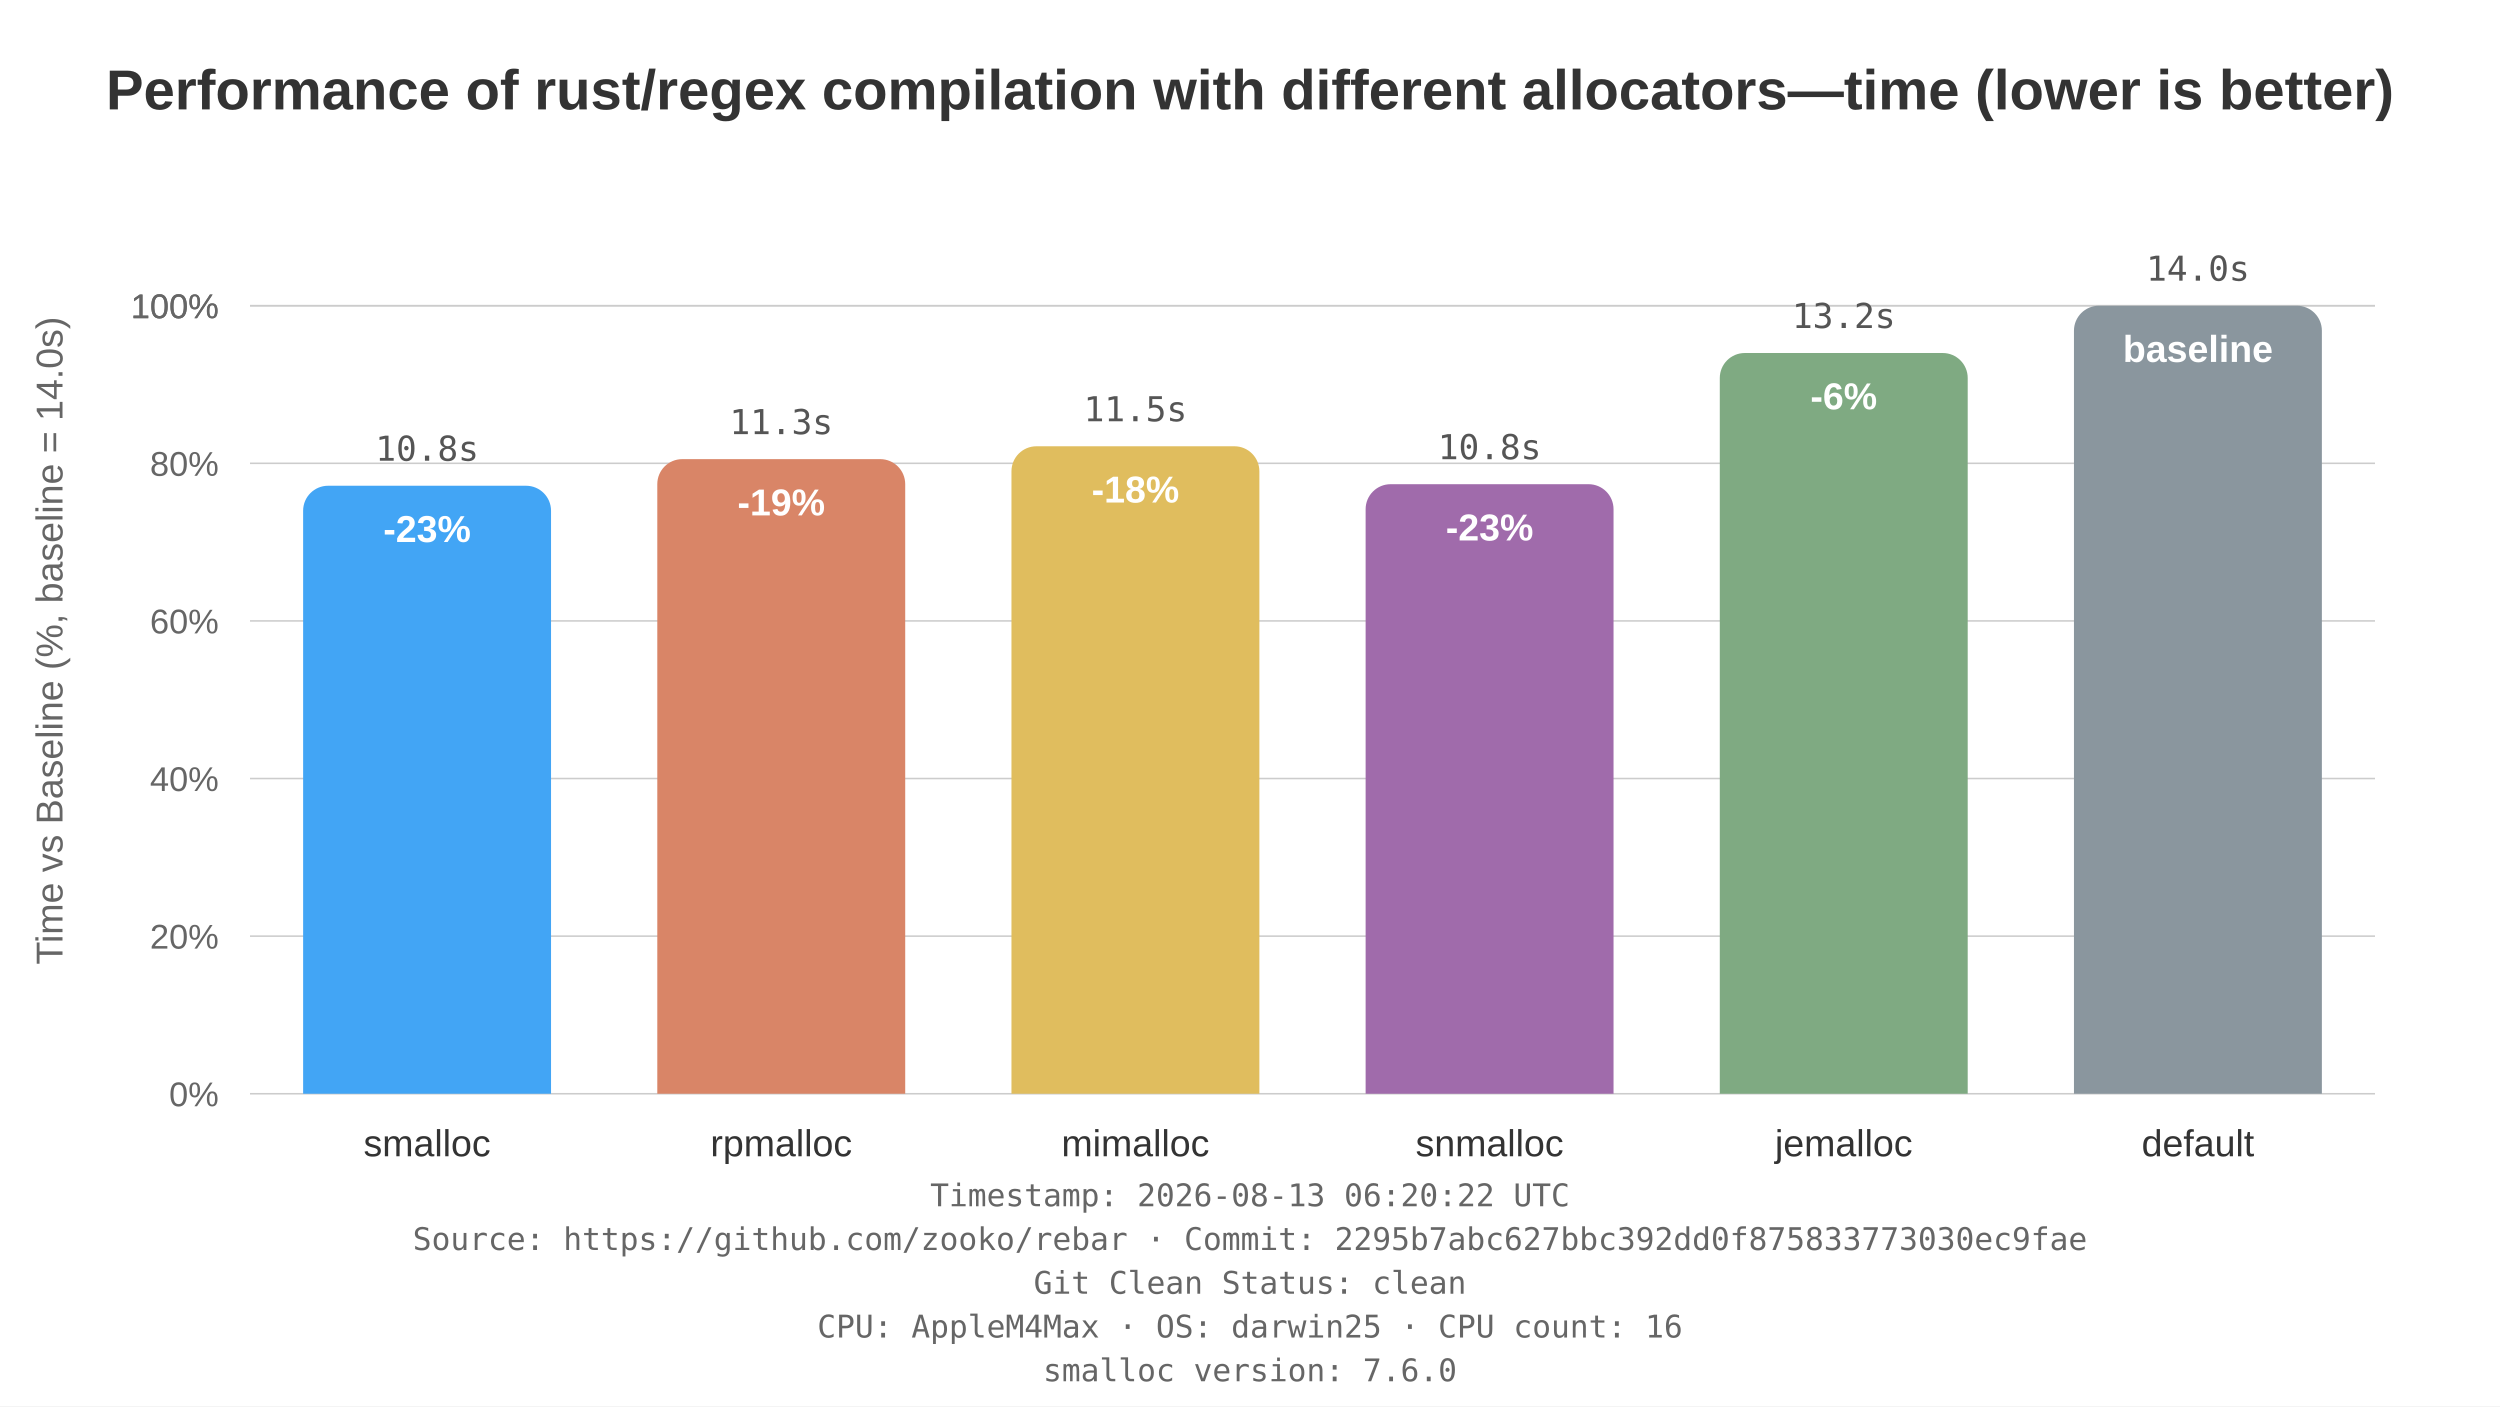
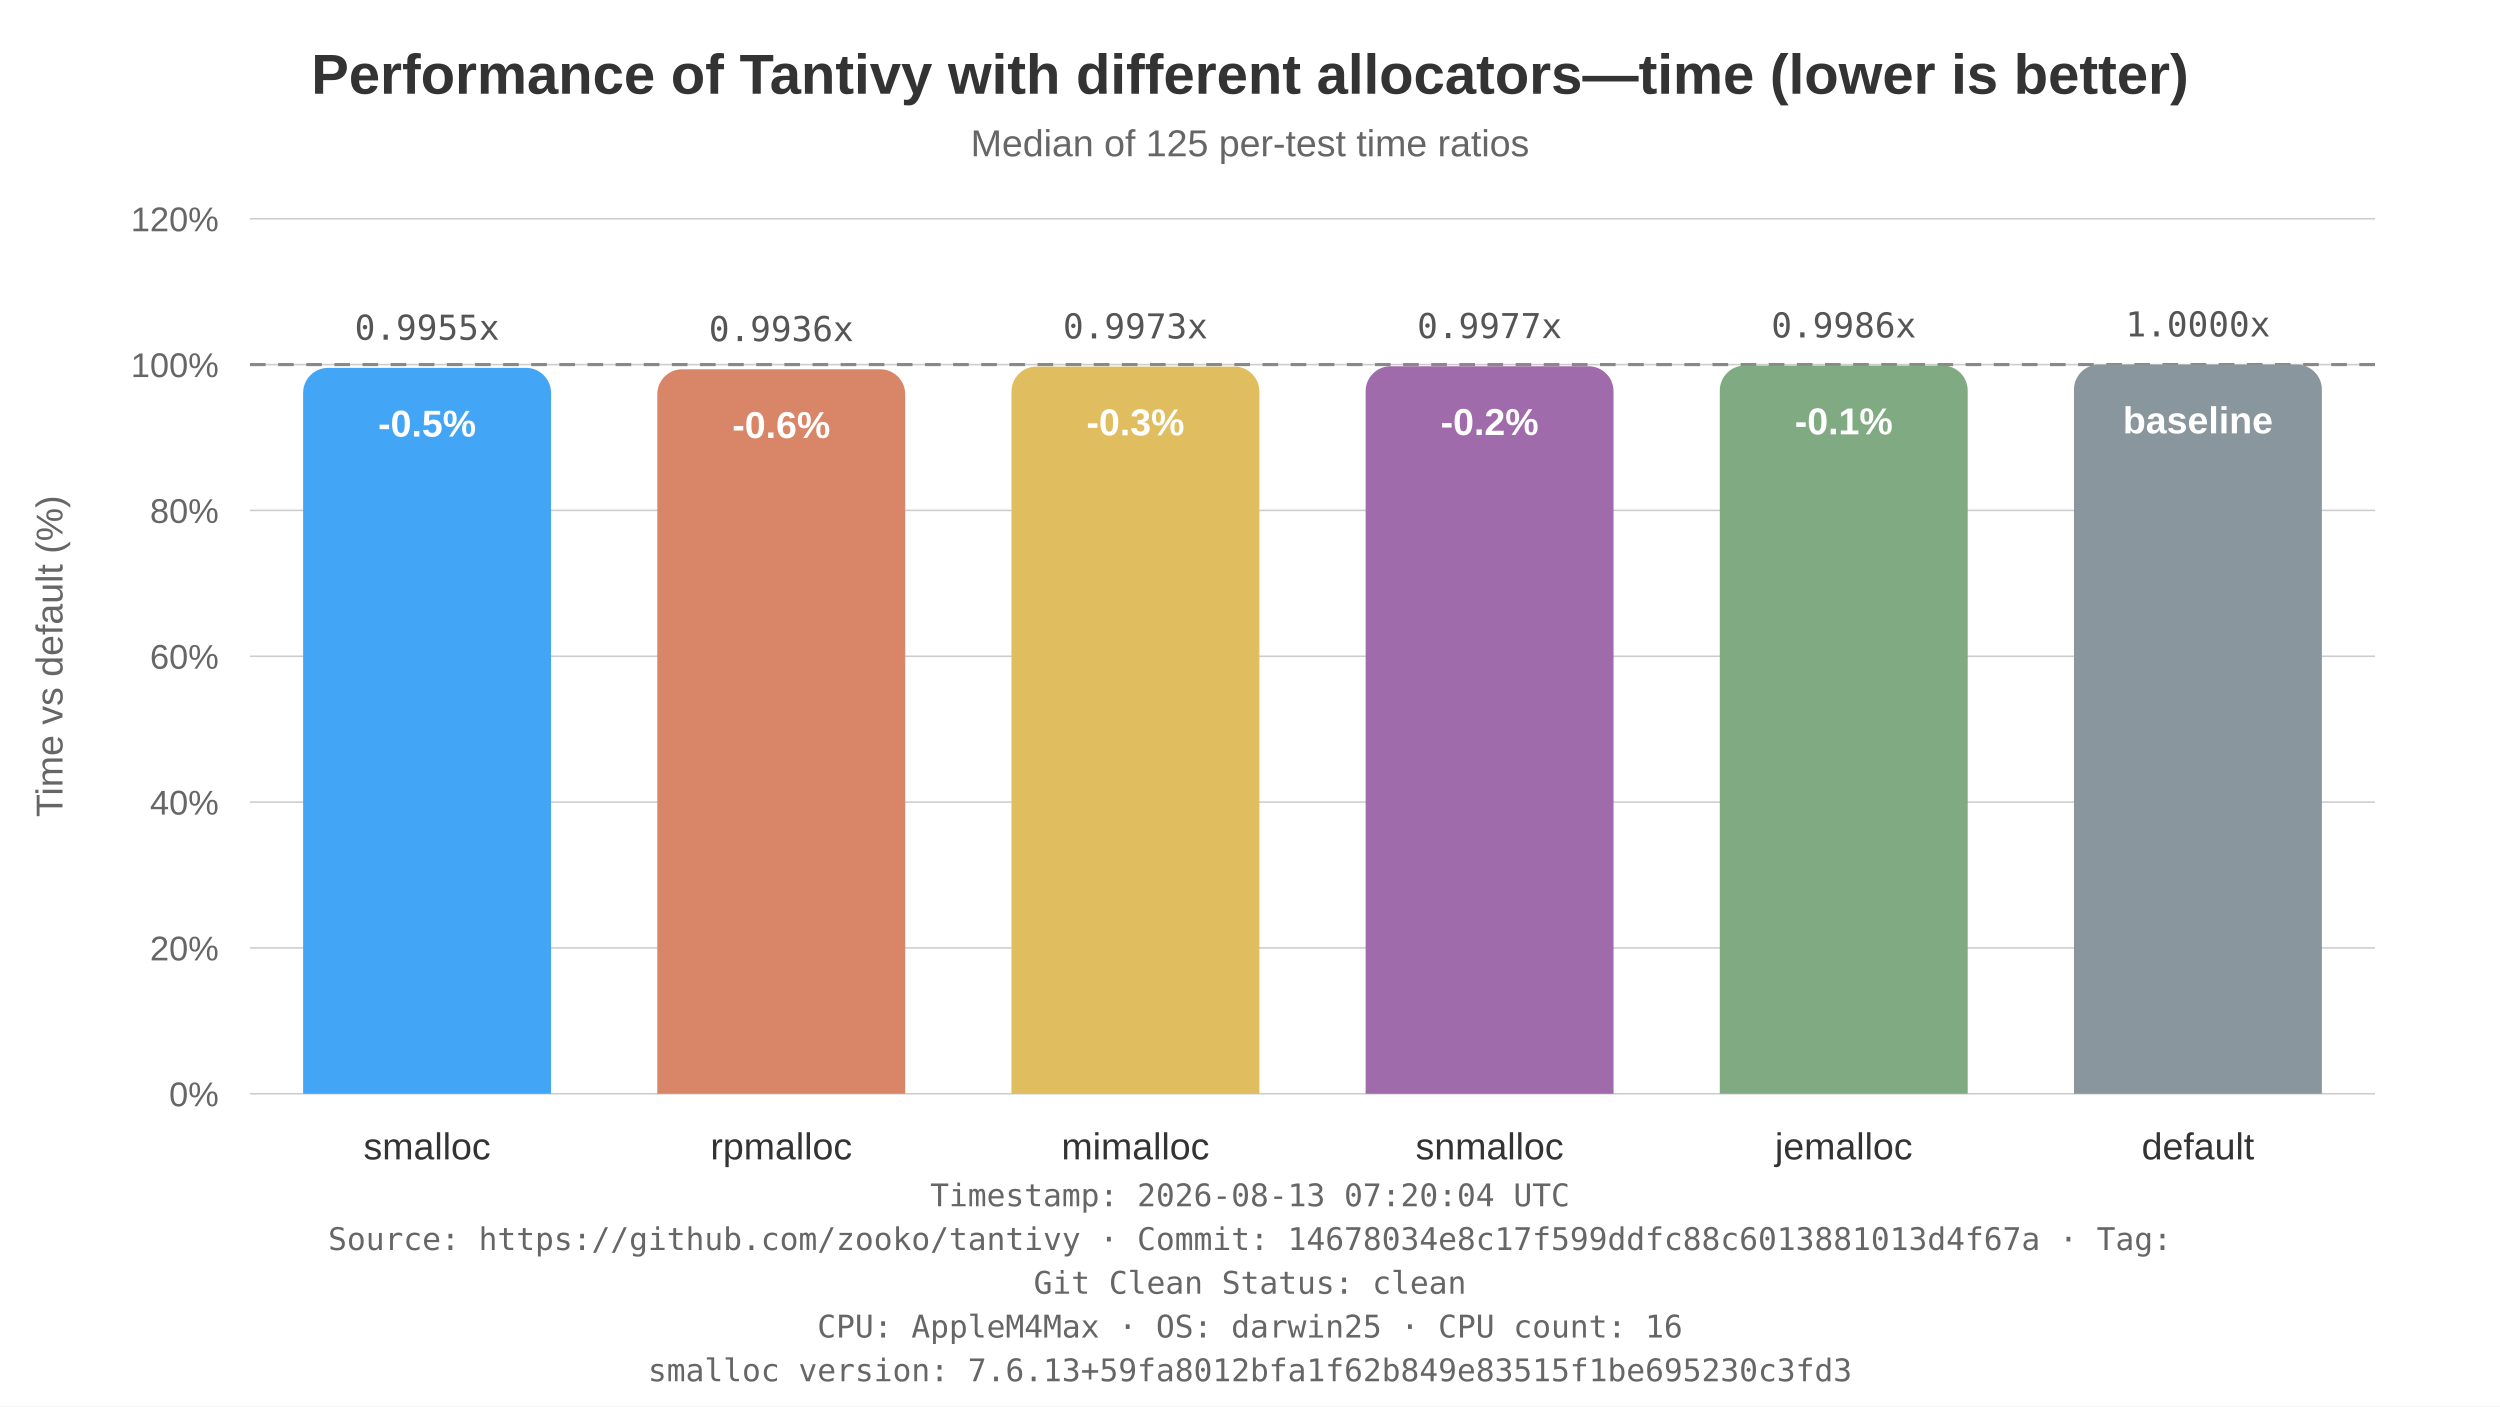
<svg xmlns="http://www.w3.org/2000/svg" viewBox="0 0 800 450" width="800" height="450">
  <rect width="800" height="450" fill="white" />
  <style>
    .title { font-family: Arial, Helvetica, sans-serif; font-size: 18px; font-weight: bold; fill: #333333; }
+     .subtitle { font-family: Arial, Helvetica, sans-serif; font-size: 12px; fill: #666666; }
    .axis-label { font-family: Arial, Helvetica, sans-serif; font-size: 12px; fill: #666666; }
    .tick-label { font-family: Arial, Helvetica, sans-serif; font-size: 11px; fill: #666666; }
-     .bar-label-name { font-family: Arial, Helvetica, sans-serif; font-size: 12px; fill: #333333; }
-     .bar-label-value { font-family: monospace; font-size: 11px; fill: #555555; }
-     .bar-label-pct { font-family: Arial, Helvetica, sans-serif; font-size: 12px; font-weight: bold; fill: white; }
+     .bar-name { font-family: Arial, Helvetica, sans-serif; font-size: 12px; fill: #333333; }
+     .bar-value { font-family: monospace; font-size: 11px; fill: #555555; }
+     .bar-percent { font-family: Arial, Helvetica, sans-serif; font-size: 12px; font-weight: bold; fill: white; }
    .metadata { font-family: monospace; font-size: 10px; fill: #666666; }
    .grid-line { stroke: #cccccc; stroke-width: 0.5; }
+     .baseline-line { stroke: #888888; stroke-width: 1; stroke-dasharray: 5,4; }
  </style>
-   <text x="400.0" y="35" class="title" text-anchor="middle">Performance of rust/regex compilation with different allocators—time (lower is better)</text>
-   <text x="20" y="205.0" class="axis-label" text-anchor="middle" transform="rotate(-90 20 205.0)">Time vs Baseline (%, baseline = 14.0s)</text>
-   <line x1="80" y1="350.0" x2="760" y2="350.0" class="grid-line" />
-   <text x="70" y="354.0" class="tick-label" text-anchor="end">0%</text>
-   <line x1="80" y1="299.565" x2="760" y2="299.565" class="grid-line" />
-   <text x="70" y="303.565" class="tick-label" text-anchor="end">20%</text>
-   <line x1="80" y1="249.13" x2="760" y2="249.13" class="grid-line" />
-   <text x="70" y="253.13" class="tick-label" text-anchor="end">40%</text>
-   <line x1="80" y1="198.696" x2="760" y2="198.696" class="grid-line" />
-   <text x="70" y="202.696" class="tick-label" text-anchor="end">60%</text>
-   <line x1="80" y1="148.261" x2="760" y2="148.261" class="grid-line" />
-   <text x="70" y="152.261" class="tick-label" text-anchor="end">80%</text>
-   <line x1="80" y1="97.826" x2="760" y2="97.826" class="grid-line" />
-   <text x="70" y="101.826" class="tick-label" text-anchor="end">100%</text>
-   <line x1="80" y1="97.826" x2="760" y2="97.826" class="grid-line" />
-   <text x="70" y="101.826" class="tick-label" text-anchor="end">100%</text>
-   <path d="M 97.0 350.0 L 176.333 350.0 L 176.333 163.437 A 8 8 0 0 0 168.333 155.437 L 105.0 155.437 A 8 8 0 0 0 97.0 163.437 Z" fill="#42a5f5" />
-   <text x="136.667" y="370" class="bar-label-name" text-anchor="middle">smalloc</text>
-   <text x="136.667" y="147.437" class="bar-label-value" text-anchor="middle">10.8s</text>
-   <text x="136.667" y="173.437" class="bar-label-pct" text-anchor="middle">-23%</text>
-   <path d="M 210.333 350.0 L 289.667 350.0 L 289.667 154.921 A 8 8 0 0 0 281.667 146.921 L 218.333 146.921 A 8 8 0 0 0 210.333 154.921 Z" fill="#d98567" />
-   <text x="250" y="370" class="bar-label-name" text-anchor="middle">rpmalloc</text>
-   <text x="250" y="138.921" class="bar-label-value" text-anchor="middle">11.3s</text>
-   <text x="250" y="164.921" class="bar-label-pct" text-anchor="middle">-19%</text>
-   <path d="M 323.667 350.0 L 403 350.0 L 403 150.805 A 8 8 0 0 0 395 142.805 L 331.667 142.805 A 8 8 0 0 0 323.667 150.805 Z" fill="#e0bd5e" />
-   <text x="363.333" y="370" class="bar-label-name" text-anchor="middle">mimalloc</text>
-   <text x="363.333" y="134.805" class="bar-label-value" text-anchor="middle">11.5s</text>
-   <text x="363.333" y="160.805" class="bar-label-pct" text-anchor="middle">-18%</text>
-   <path d="M 437.0 350.0 L 516.333 350.0 L 516.333 162.941 A 8 8 0 0 0 508.333 154.941 L 445.0 154.941 A 8 8 0 0 0 437.0 162.941 Z" fill="#a06bab" />
-   <text x="476.667" y="370" class="bar-label-name" text-anchor="middle">snmalloc</text>
-   <text x="476.667" y="146.941" class="bar-label-value" text-anchor="middle">10.8s</text>
-   <text x="476.667" y="172.941" class="bar-label-pct" text-anchor="middle">-23%</text>
-   <path d="M 550.333 350.0 L 629.667 350.0 L 629.667 120.963 A 8 8 0 0 0 621.667 112.963 L 558.333 112.963 A 8 8 0 0 0 550.333 120.963 Z" fill="#7faa82" />
-   <text x="590" y="370" class="bar-label-name" text-anchor="middle">jemalloc</text>
-   <text x="590" y="104.963" class="bar-label-value" text-anchor="middle">13.2s</text>
-   <text x="590" y="130.963" class="bar-label-pct" text-anchor="middle">-6%</text>
-   <path d="M 663.667 350.0 L 743.0 350.0 L 743.0 105.826 A 8 8 0 0 0 735.0 97.826 L 671.667 97.826 A 8 8 0 0 0 663.667 105.826 Z" fill="#8a969e" />
-   <text x="703.333" y="370" class="bar-label-name" text-anchor="middle">default</text>
-   <text x="703.333" y="89.826" class="bar-label-value" text-anchor="middle">14.0s</text>
-   <text x="703.333" y="115.826" class="bar-label-pct" text-anchor="middle">baseline</text>
-   <text x="400.0" y="386" class="metadata" text-anchor="middle">Timestamp: 2026-08-13 06:20:22 UTC</text>
-   <text x="400.0" y="400" class="metadata" text-anchor="middle">Source: https://github.com/zooko/rebar · Commit: 2295b7abc627bbc392dd0f875833773030ec9fae</text>
-   <text x="400.0" y="414" class="metadata" text-anchor="middle">Git Clean Status: clean</text>
-   <text x="400.0" y="428" class="metadata" text-anchor="middle">CPU: AppleM4Max · OS: darwin25 · CPU count: 16</text>
-   <text x="400.0" y="442" class="metadata" text-anchor="middle">smalloc version: 7.6.0</text>
+   <text x="400" y="30" class="title" text-anchor="middle">Performance of Tantivy with different allocators—time (lower is better)</text>
+   <text x="400" y="50" class="subtitle" text-anchor="middle">Median of 125 per-test time ratios</text>
+   <text x="20" y="210.000" class="axis-label" text-anchor="middle" transform="rotate(-90 20 210.000)">Time vs default (%)</text>
+   <line x1="80" y1="350.000" x2="760" y2="350.000" class="grid-line" />
+   <text x="70" y="354.000" class="tick-label" text-anchor="end">0%</text>
+   <line x1="80" y1="303.333" x2="760" y2="303.333" class="grid-line" />
+   <text x="70" y="307.333" class="tick-label" text-anchor="end">20%</text>
+   <line x1="80" y1="256.667" x2="760" y2="256.667" class="grid-line" />
+   <text x="70" y="260.667" class="tick-label" text-anchor="end">40%</text>
+   <line x1="80" y1="210.000" x2="760" y2="210.000" class="grid-line" />
+   <text x="70" y="214.000" class="tick-label" text-anchor="end">60%</text>
+   <line x1="80" y1="163.333" x2="760" y2="163.333" class="grid-line" />
+   <text x="70" y="167.333" class="tick-label" text-anchor="end">80%</text>
+   <line x1="80" y1="116.667" x2="760" y2="116.667" class="grid-line" />
+   <text x="70" y="120.667" class="tick-label" text-anchor="end">100%</text>
+   <line x1="80" y1="70.000" x2="760" y2="70.000" class="grid-line" />
+   <text x="70" y="74.000" class="tick-label" text-anchor="end">120%</text>
+   <line x1="80" y1="116.667" x2="760" y2="116.667" class="baseline-line" />
+   <path d="M 97.000 350.000 L 176.333 350.000 L 176.333 125.718 A 8.000 8.000 0 0 0 168.333 117.718 L 105.000 117.718 A 8.000 8.000 0 0 0 97.000 125.718 Z" fill="#42a5f5" />
+   <text x="136.667" y="108.718" class="bar-value" text-anchor="middle">0.9955x</text>
+   <text x="136.667" y="139.718" class="bar-percent" text-anchor="middle">-0.5%</text>
+   <text x="136.667" y="371" class="bar-name" text-anchor="middle">smalloc</text>
+   <path d="M 210.333 350.000 L 289.667 350.000 L 289.667 126.159 A 8.000 8.000 0 0 0 281.667 118.159 L 218.333 118.159 A 8.000 8.000 0 0 0 210.333 126.159 Z" fill="#d98567" />
+   <text x="250.000" y="109.159" class="bar-value" text-anchor="middle">0.9936x</text>
+   <text x="250.000" y="140.159" class="bar-percent" text-anchor="middle">-0.6%</text>
+   <text x="250.000" y="371" class="bar-name" text-anchor="middle">rpmalloc</text>
+   <path d="M 323.667 350.000 L 403.000 350.000 L 403.000 125.302 A 8.000 8.000 0 0 0 395.000 117.302 L 331.667 117.302 A 8.000 8.000 0 0 0 323.667 125.302 Z" fill="#e0bd5e" />
+   <text x="363.333" y="108.302" class="bar-value" text-anchor="middle">0.9973x</text>
+   <text x="363.333" y="139.302" class="bar-percent" text-anchor="middle">-0.3%</text>
+   <text x="363.333" y="371" class="bar-name" text-anchor="middle">mimalloc</text>
+   <path d="M 437.000 350.000 L 516.333 350.000 L 516.333 125.196 A 8.000 8.000 0 0 0 508.333 117.196 L 445.000 117.196 A 8.000 8.000 0 0 0 437.000 125.196 Z" fill="#a06bab" />
+   <text x="476.667" y="108.196" class="bar-value" text-anchor="middle">0.9977x</text>
+   <text x="476.667" y="139.196" class="bar-percent" text-anchor="middle">-0.2%</text>
+   <text x="476.667" y="371" class="bar-name" text-anchor="middle">snmalloc</text>
+   <path d="M 550.333 350.000 L 629.667 350.000 L 629.667 124.984 A 8.000 8.000 0 0 0 621.667 116.984 L 558.333 116.984 A 8.000 8.000 0 0 0 550.333 124.984 Z" fill="#7faa82" />
+   <text x="590.000" y="107.984" class="bar-value" text-anchor="middle">0.9986x</text>
+   <text x="590.000" y="138.984" class="bar-percent" text-anchor="middle">-0.1%</text>
+   <text x="590.000" y="371" class="bar-name" text-anchor="middle">jemalloc</text>
+   <path d="M 663.667 350.000 L 743.000 350.000 L 743.000 124.667 A 8.000 8.000 0 0 0 735.000 116.667 L 671.667 116.667 A 8.000 8.000 0 0 0 663.667 124.667 Z" fill="#8a969e" />
+   <text x="703.333" y="107.667" class="bar-value" text-anchor="middle">1.0000x</text>
+   <text x="703.333" y="138.667" class="bar-percent" text-anchor="middle">baseline</text>
+   <text x="703.333" y="371" class="bar-name" text-anchor="middle">default</text>
+   <text x="400" y="386" class="metadata" text-anchor="middle">Timestamp: 2026-08-13 07:20:04 UTC</text>
+   <text x="400" y="400" class="metadata" text-anchor="middle">Source: https://github.com/zooko/tantivy · Commit: 14678034e8c17f599ddfc88c6013881013d4f67a · Tag: </text>
+   <text x="400" y="414" class="metadata" text-anchor="middle">Git Clean Status: clean</text>
+   <text x="400" y="428" class="metadata" text-anchor="middle">CPU: AppleM4Max · OS: darwin25 · CPU count: 16</text>
+   <text x="400" y="442" class="metadata" text-anchor="middle">smalloc version: 7.6.13+59fa8012bfa1f62b849e83515f1be695230c3fd3</text>
</svg>
